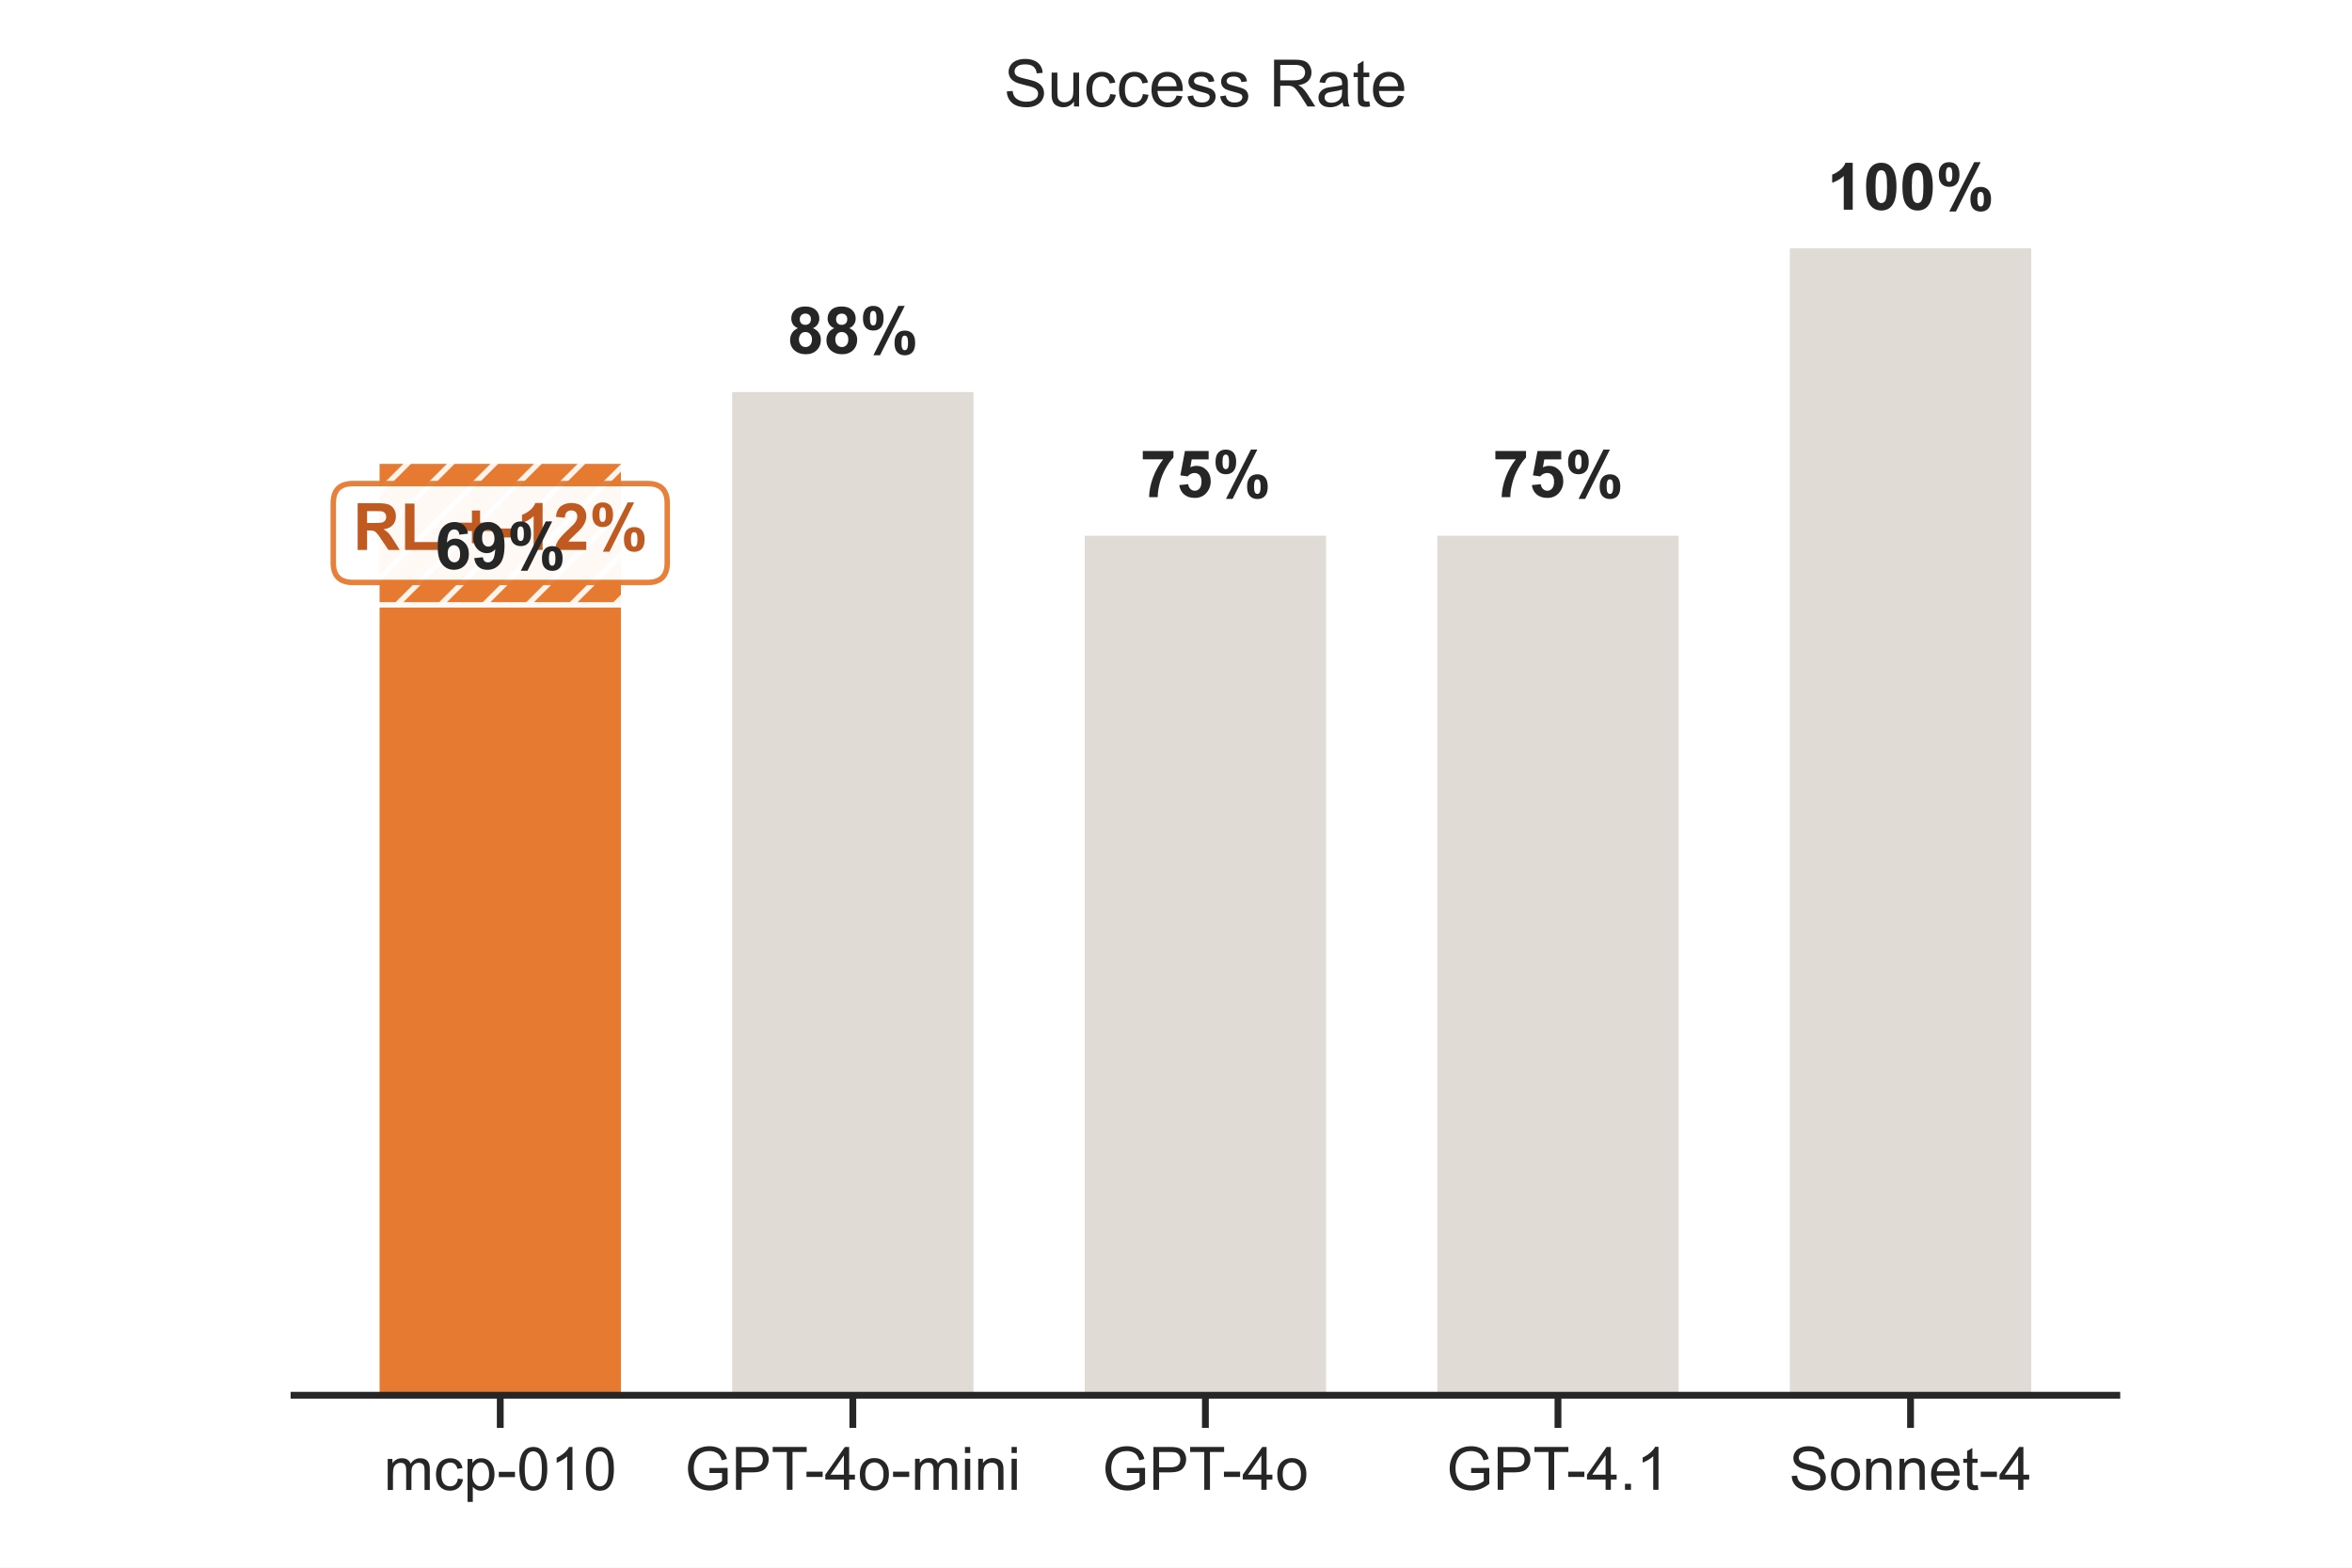
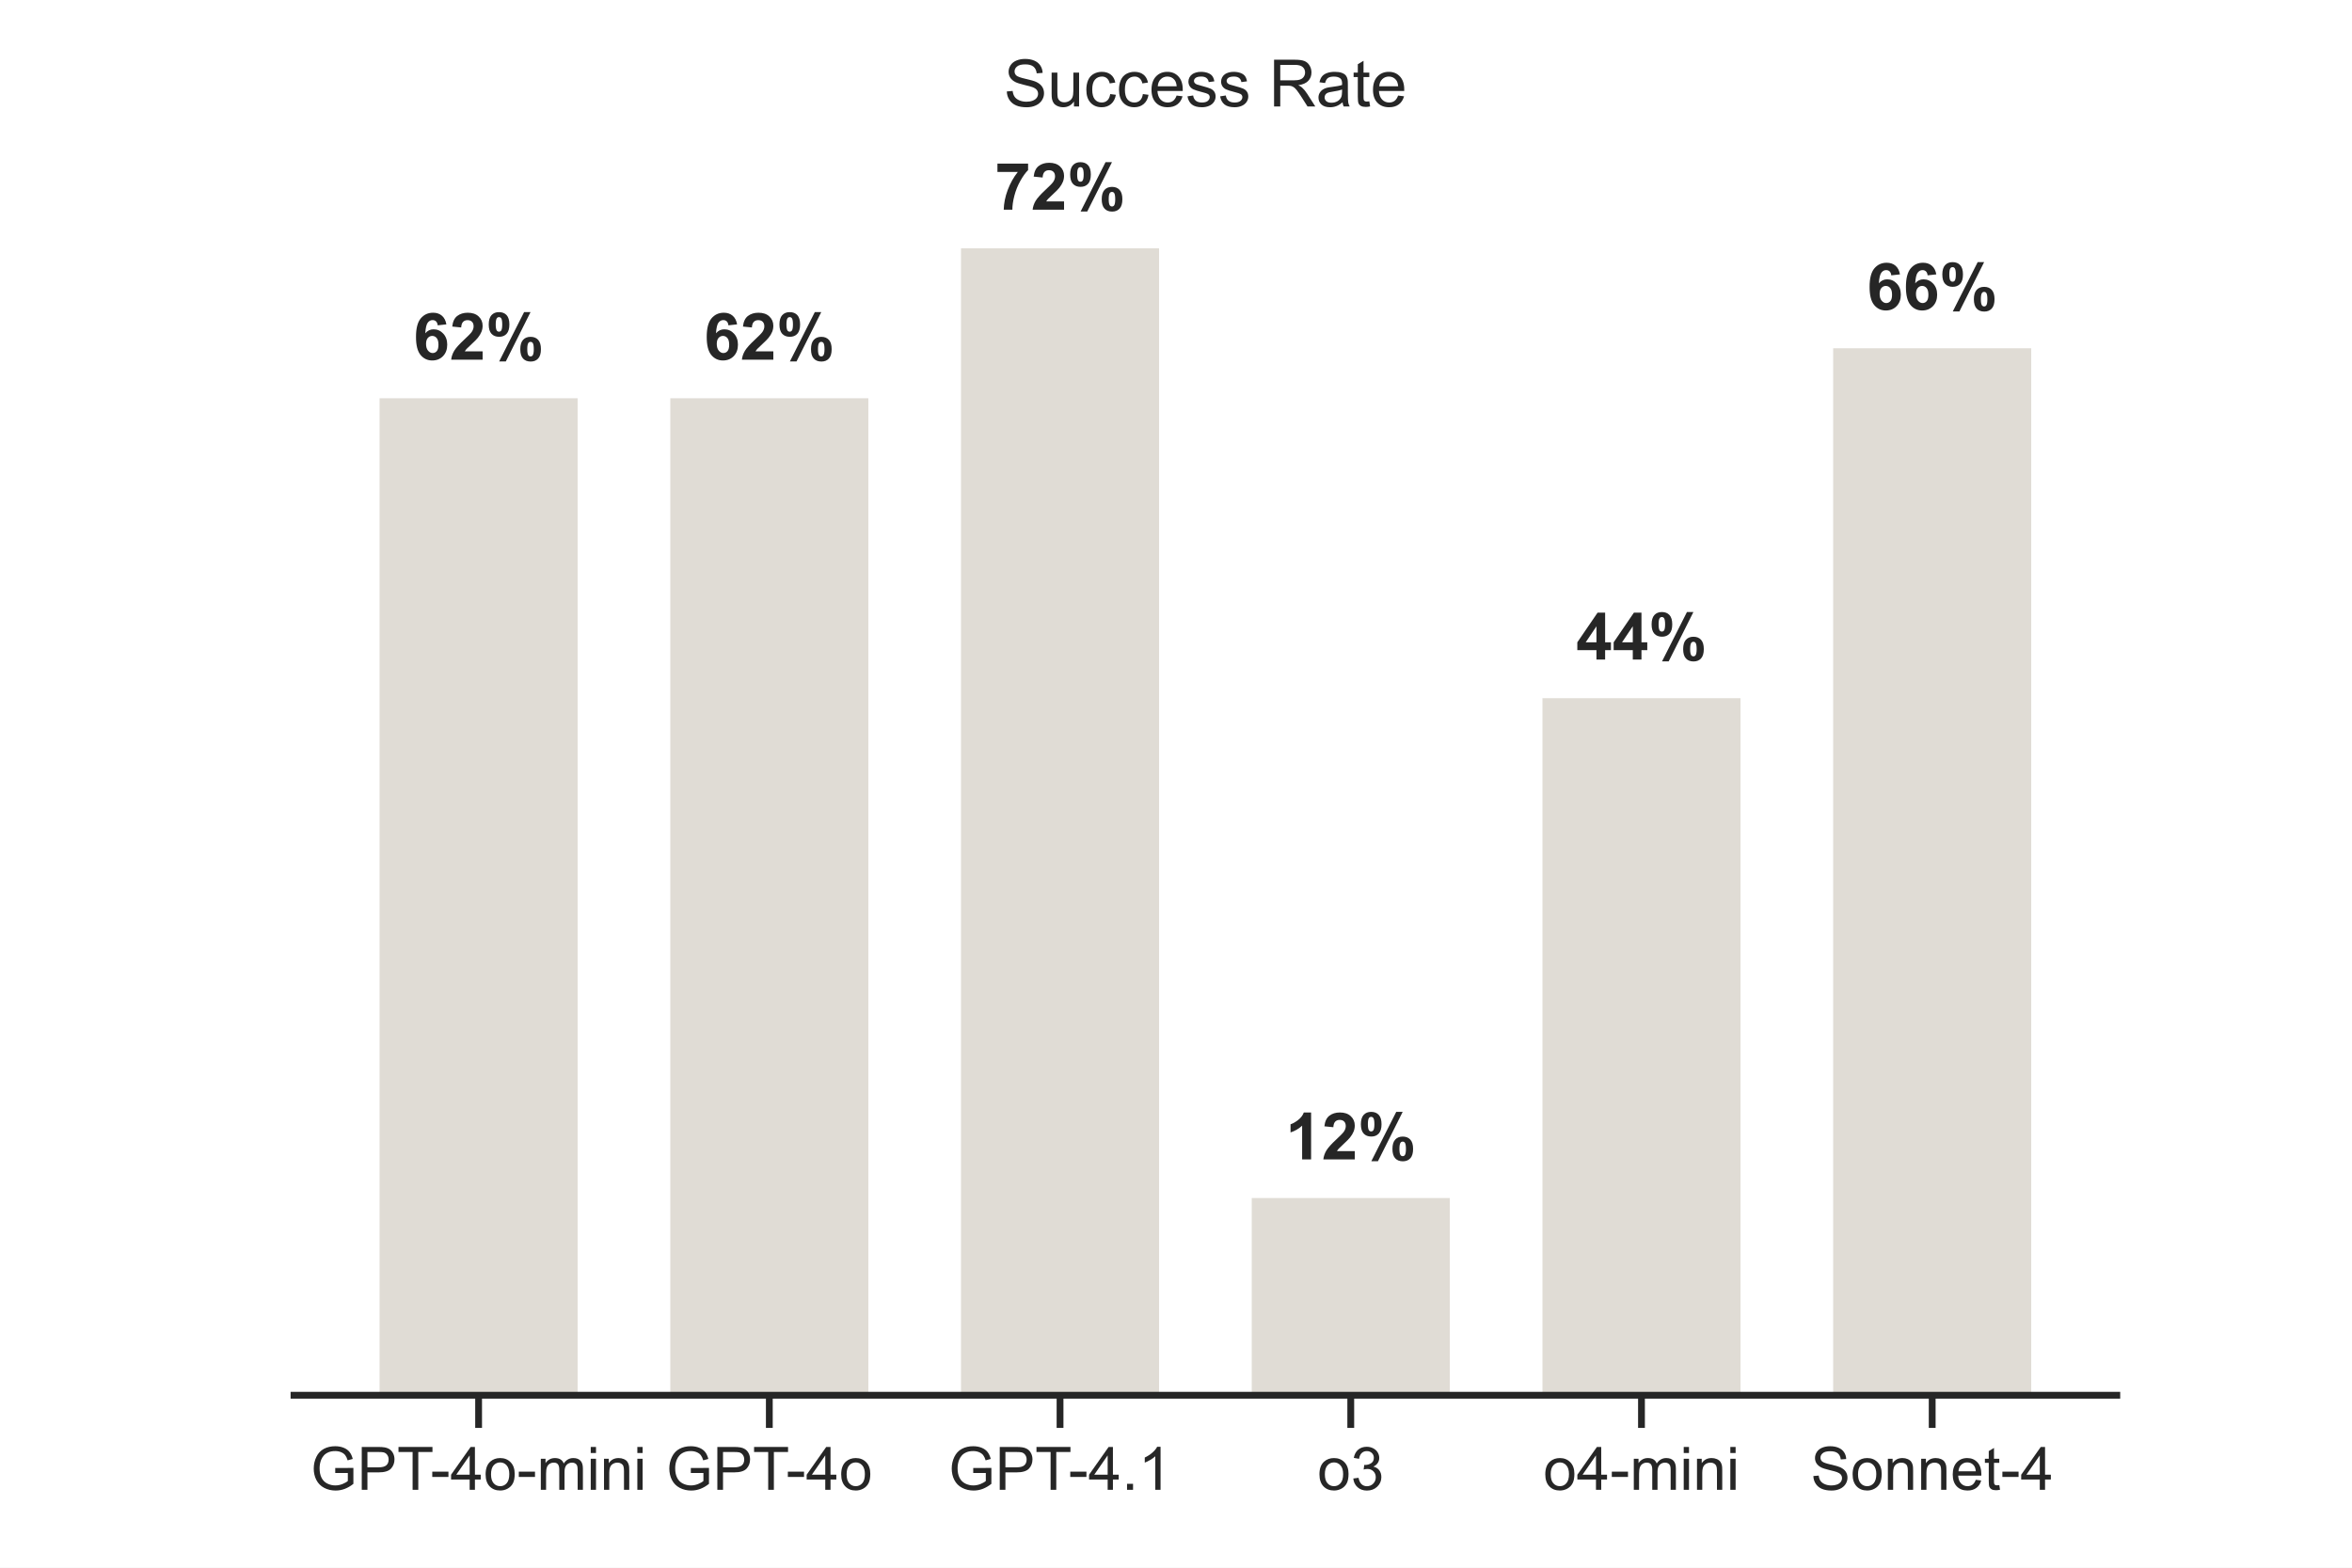
<svg xmlns="http://www.w3.org/2000/svg" xmlns:xlink="http://www.w3.org/1999/xlink" width="432pt" height="288pt" viewBox="0 0 432 288" version="1.1">
  <defs>
    <style type="text/css">*{stroke-linejoin: round; stroke-linecap: butt}</style>
  </defs>
  <g id="figure_1">
    <g id="patch_1">
      <path d="M 0 288  L 432 288  L 432 0  L 0 0  z " style="fill: #ffffff" />
    </g>
    <g id="axes_1">
      <g id="patch_2">
        <path d="M 54 256.32  L 388.8 256.32  L 388.8 34.56  L 54 34.56  z " style="fill: #ffffff" />
      </g>
      <g id="matplotlib.axis_1">
        <g id="xtick_1">
          <g id="line2d_1">
            <defs>
-               <path id="m2ac2fb429a" d="M 0 0  L 0 6  " style="stroke: #262626; stroke-width: 1.25" />
+               <path id="mb8015d3f5f" d="M 0 0  L 0 6  " style="stroke: #262626; stroke-width: 1.25" />
            </defs>
            <g>
-               <use xlink:href="#m2ac2fb429a" x="91.884" y="256.32" style="fill: #262626; stroke: #262626; stroke-width: 1.25" />
+               <use xlink:href="#mb8015d3f5f" x="87.907" y="256.32" style="fill: #262626; stroke: #262626; stroke-width: 1.25" />
            </g>
          </g>
          <g id="text_1">
-             <g style="fill: #262626" transform="translate(70.48684 273.7262) scale(0.11 -0.11)">
-               <defs>
-                 <path id="ArialMT-6d" d="M 422 0  L 422 3319  L 925 3319  L 925 2853  Q 1081 3097 1340 3245  Q 1600 3394 1931 3394  Q 2300 3394 2536 3241  Q 2772 3088 2869 2813  Q 3263 3394 3894 3394  Q 4388 3394 4653 3120  Q 4919 2847 4919 2278  L 4919 0  L 4359 0  L 4359 2091  Q 4359 2428 4304 2576  Q 4250 2725 4106 2815  Q 3963 2906 3769 2906  Q 3419 2906 3187 2673  Q 2956 2441 2956 1928  L 2956 0  L 2394 0  L 2394 2156  Q 2394 2531 2256 2718  Q 2119 2906 1806 2906  Q 1569 2906 1367 2781  Q 1166 2656 1075 2415  Q 984 2175 984 1722  L 984 0  L 422 0  z " transform="scale(0.015625)" />
-                 <path id="ArialMT-63" d="M 2588 1216  L 3141 1144  Q 3050 572 2676 248  Q 2303 -75 1759 -75  Q 1078 -75 664 370  Q 250 816 250 1647  Q 250 2184 428 2587  Q 606 2991 970 3192  Q 1334 3394 1763 3394  Q 2303 3394 2647 3120  Q 2991 2847 3088 2344  L 2541 2259  Q 2463 2594 2264 2762  Q 2066 2931 1784 2931  Q 1359 2931 1093 2626  Q 828 2322 828 1663  Q 828 994 1084 691  Q 1341 388 1753 388  Q 2084 388 2306 591  Q 2528 794 2588 1216  z " transform="scale(0.015625)" />
-                 <path id="ArialMT-70" d="M 422 -1272  L 422 3319  L 934 3319  L 934 2888  Q 1116 3141 1344 3267  Q 1572 3394 1897 3394  Q 2322 3394 2647 3175  Q 2972 2956 3137 2557  Q 3303 2159 3303 1684  Q 3303 1175 3120 767  Q 2938 359 2589 142  Q 2241 -75 1856 -75  Q 1575 -75 1351 44  Q 1128 163 984 344  L 984 -1272  L 422 -1272  z M 931 1641  Q 931 1000 1190 694  Q 1450 388 1819 388  Q 2194 388 2461 705  Q 2728 1022 2728 1688  Q 2728 2322 2467 2637  Q 2206 2953 1844 2953  Q 1484 2953 1207 2617  Q 931 2281 931 1641  z " transform="scale(0.015625)" />
-                 <path id="ArialMT-2d" d="M 203 1375  L 203 1941  L 1931 1941  L 1931 1375  L 203 1375  z " transform="scale(0.015625)" />
-                 <path id="ArialMT-30" d="M 266 2259  Q 266 3072 433 3567  Q 600 4063 929 4331  Q 1259 4600 1759 4600  Q 2128 4600 2406 4451  Q 2684 4303 2865 4023  Q 3047 3744 3150 3342  Q 3253 2941 3253 2259  Q 3253 1453 3087 958  Q 2922 463 2592 192  Q 2263 -78 1759 -78  Q 1097 -78 719 397  Q 266 969 266 2259  z M 844 2259  Q 844 1131 1108 757  Q 1372 384 1759 384  Q 2147 384 2411 759  Q 2675 1134 2675 2259  Q 2675 3391 2411 3762  Q 2147 4134 1753 4134  Q 1366 4134 1134 3806  Q 844 3388 844 2259  z " transform="scale(0.015625)" />
-                 <path id="ArialMT-31" d="M 2384 0  L 1822 0  L 1822 3584  Q 1619 3391 1289 3197  Q 959 3003 697 2906  L 697 3450  Q 1169 3672 1522 3987  Q 1875 4303 2022 4600  L 2384 4600  L 2384 0  z " transform="scale(0.015625)" />
-               </defs>
-               <use xlink:href="#ArialMT-6d" />
-               <use xlink:href="#ArialMT-63" transform="translate(83.30078 0)" />
-               <use xlink:href="#ArialMT-70" transform="translate(133.3008 0)" />
-               <use xlink:href="#ArialMT-2d" transform="translate(188.916 0)" />
-               <use xlink:href="#ArialMT-30" transform="translate(222.2168 0)" />
-               <use xlink:href="#ArialMT-31" transform="translate(277.832 0)" />
-               <use xlink:href="#ArialMT-30" transform="translate(333.4473 0)" />
-             </g>
-           </g>
-         </g>
-         <g id="xtick_2">
-           <g id="line2d_2">
-             <g>
-               <use xlink:href="#m2ac2fb429a" x="156.642" y="256.32" style="fill: #262626; stroke: #262626; stroke-width: 1.25" />
-             </g>
-           </g>
-           <g id="text_2">
-             <g style="fill: #262626" transform="translate(125.7747 273.6936) scale(0.11 -0.11)">
+             <g style="fill: #262626" transform="translate(57.04015 273.6936) scale(0.11 -0.11)">
              <defs>
                <path id="ArialMT-47" d="M 2638 1797  L 2638 2334  L 4578 2338  L 4578 638  Q 4131 281 3656 101  Q 3181 -78 2681 -78  Q 2006 -78 1454 211  Q 903 500 622 1047  Q 341 1594 341 2269  Q 341 2938 620 3517  Q 900 4097 1425 4378  Q 1950 4659 2634 4659  Q 3131 4659 3532 4498  Q 3934 4338 4162 4050  Q 4391 3763 4509 3300  L 3963 3150  Q 3859 3500 3706 3700  Q 3553 3900 3268 4020  Q 2984 4141 2638 4141  Q 2222 4141 1919 4014  Q 1616 3888 1430 3681  Q 1244 3475 1141 3228  Q 966 2803 966 2306  Q 966 1694 1177 1281  Q 1388 869 1791 669  Q 2194 469 2647 469  Q 3041 469 3416 620  Q 3791 772 3984 944  L 3984 1797  L 2638 1797  z " transform="scale(0.015625)" />
                <path id="ArialMT-50" d="M 494 0  L 494 4581  L 2222 4581  Q 2678 4581 2919 4538  Q 3256 4481 3484 4323  Q 3713 4166 3852 3881  Q 3991 3597 3991 3256  Q 3991 2672 3619 2267  Q 3247 1863 2275 1863  L 1100 1863  L 1100 0  L 494 0  z M 1100 2403  L 2284 2403  Q 2872 2403 3119 2622  Q 3366 2841 3366 3238  Q 3366 3525 3220 3729  Q 3075 3934 2838 4000  Q 2684 4041 2272 4041  L 1100 4041  L 1100 2403  z " transform="scale(0.015625)" />
                <path id="ArialMT-54" d="M 1659 0  L 1659 4041  L 150 4041  L 150 4581  L 3781 4581  L 3781 4041  L 2266 4041  L 2266 0  L 1659 0  z " transform="scale(0.015625)" />
+                 <path id="ArialMT-2d" d="M 203 1375  L 203 1941  L 1931 1941  L 1931 1375  L 203 1375  z " transform="scale(0.015625)" />
                <path id="ArialMT-34" d="M 2069 0  L 2069 1097  L 81 1097  L 81 1613  L 2172 4581  L 2631 4581  L 2631 1613  L 3250 1613  L 3250 1097  L 2631 1097  L 2631 0  L 2069 0  z M 2069 1613  L 2069 3678  L 634 1613  L 2069 1613  z " transform="scale(0.015625)" />
                <path id="ArialMT-6f" d="M 213 1659  Q 213 2581 725 3025  Q 1153 3394 1769 3394  Q 2453 3394 2887 2945  Q 3322 2497 3322 1706  Q 3322 1066 3130 698  Q 2938 331 2570 128  Q 2203 -75 1769 -75  Q 1072 -75 642 372  Q 213 819 213 1659  z M 791 1659  Q 791 1022 1069 705  Q 1347 388 1769 388  Q 2188 388 2466 706  Q 2744 1025 2744 1678  Q 2744 2294 2464 2611  Q 2184 2928 1769 2928  Q 1347 2928 1069 2612  Q 791 2297 791 1659  z " transform="scale(0.015625)" />
+                 <path id="ArialMT-6d" d="M 422 0  L 422 3319  L 925 3319  L 925 2853  Q 1081 3097 1340 3245  Q 1600 3394 1931 3394  Q 2300 3394 2536 3241  Q 2772 3088 2869 2813  Q 3263 3394 3894 3394  Q 4388 3394 4653 3120  Q 4919 2847 4919 2278  L 4919 0  L 4359 0  L 4359 2091  Q 4359 2428 4304 2576  Q 4250 2725 4106 2815  Q 3963 2906 3769 2906  Q 3419 2906 3187 2673  Q 2956 2441 2956 1928  L 2956 0  L 2394 0  L 2394 2156  Q 2394 2531 2256 2718  Q 2119 2906 1806 2906  Q 1569 2906 1367 2781  Q 1166 2656 1075 2415  Q 984 2175 984 1722  L 984 0  L 422 0  z " transform="scale(0.015625)" />
                <path id="ArialMT-69" d="M 425 3934  L 425 4581  L 988 4581  L 988 3934  L 425 3934  z M 425 0  L 425 3319  L 988 3319  L 988 0  L 425 0  z " transform="scale(0.015625)" />
                <path id="ArialMT-6e" d="M 422 0  L 422 3319  L 928 3319  L 928 2847  Q 1294 3394 1984 3394  Q 2284 3394 2536 3286  Q 2788 3178 2913 3003  Q 3038 2828 3088 2588  Q 3119 2431 3119 2041  L 3119 0  L 2556 0  L 2556 2019  Q 2556 2363 2490 2533  Q 2425 2703 2258 2804  Q 2091 2906 1866 2906  Q 1506 2906 1245 2678  Q 984 2450 984 1813  L 984 0  L 422 0  z " transform="scale(0.015625)" />
              </defs>
              <use xlink:href="#ArialMT-47" />
              <use xlink:href="#ArialMT-50" transform="translate(77.7832 0)" />
              <use xlink:href="#ArialMT-54" transform="translate(144.4824 0)" />
              <use xlink:href="#ArialMT-2d" transform="translate(200.0664 0)" />
              <use xlink:href="#ArialMT-34" transform="translate(233.3672 0)" />
              <use xlink:href="#ArialMT-6f" transform="translate(288.9824 0)" />
              <use xlink:href="#ArialMT-2d" transform="translate(344.5977 0)" />
              <use xlink:href="#ArialMT-6d" transform="translate(377.8984 0)" />
              <use xlink:href="#ArialMT-69" transform="translate(461.1992 0)" />
              <use xlink:href="#ArialMT-6e" transform="translate(483.416 0)" />
              <use xlink:href="#ArialMT-69" transform="translate(539.0312 0)" />
            </g>
          </g>
        </g>
-         <g id="xtick_3">
-           <g id="line2d_3">
-             <g>
-               <use xlink:href="#m2ac2fb429a" x="221.4" y="256.32" style="fill: #262626; stroke: #262626; stroke-width: 1.25" />
-             </g>
-           </g>
-           <g id="text_3">
-             <g style="fill: #262626" transform="translate(202.4482 273.6936) scale(0.11 -0.11)">
+         <g id="xtick_2">
+           <g id="line2d_2">
+             <g>
+               <use xlink:href="#mb8015d3f5f" x="141.304" y="256.32" style="fill: #262626; stroke: #262626; stroke-width: 1.25" />
+             </g>
+           </g>
+           <g id="text_2">
+             <g style="fill: #262626" transform="translate(122.3525 273.6936) scale(0.11 -0.11)">
              <use xlink:href="#ArialMT-47" />
              <use xlink:href="#ArialMT-50" transform="translate(77.7832 0)" />
              <use xlink:href="#ArialMT-54" transform="translate(144.4824 0)" />
              <use xlink:href="#ArialMT-2d" transform="translate(200.0664 0)" />
              <use xlink:href="#ArialMT-34" transform="translate(233.3672 0)" />
              <use xlink:href="#ArialMT-6f" transform="translate(288.9824 0)" />
            </g>
          </g>
        </g>
-         <g id="xtick_4">
-           <g id="line2d_4">
-             <g>
-               <use xlink:href="#m2ac2fb429a" x="286.158" y="256.32" style="fill: #262626; stroke: #262626; stroke-width: 1.25" />
-             </g>
-           </g>
-           <g id="text_4">
-             <g style="fill: #262626" transform="translate(265.6785 273.6936) scale(0.11 -0.11)">
+         <g id="xtick_3">
+           <g id="line2d_3">
+             <g>
+               <use xlink:href="#mb8015d3f5f" x="194.701" y="256.32" style="fill: #262626; stroke: #262626; stroke-width: 1.25" />
+             </g>
+           </g>
+           <g id="text_3">
+             <g style="fill: #262626" transform="translate(174.2217 273.6936) scale(0.11 -0.11)">
              <defs>
                <path id="ArialMT-2e" d="M 581 0  L 581 641  L 1222 641  L 1222 0  L 581 0  z " transform="scale(0.015625)" />
+                 <path id="ArialMT-31" d="M 2384 0  L 1822 0  L 1822 3584  Q 1619 3391 1289 3197  Q 959 3003 697 2906  L 697 3450  Q 1169 3672 1522 3987  Q 1875 4303 2022 4600  L 2384 4600  L 2384 0  z " transform="scale(0.015625)" />
              </defs>
              <use xlink:href="#ArialMT-47" />
              <use xlink:href="#ArialMT-50" transform="translate(77.7832 0)" />
              <use xlink:href="#ArialMT-54" transform="translate(144.4824 0)" />
              <use xlink:href="#ArialMT-2d" transform="translate(200.0664 0)" />
              <use xlink:href="#ArialMT-34" transform="translate(233.3672 0)" />
              <use xlink:href="#ArialMT-2e" transform="translate(288.9824 0)" />
              <use xlink:href="#ArialMT-31" transform="translate(316.7656 0)" />
            </g>
          </g>
        </g>
+         <g id="xtick_4">
+           <g id="line2d_4">
+             <g>
+               <use xlink:href="#mb8015d3f5f" x="248.099" y="256.32" style="fill: #262626; stroke: #262626; stroke-width: 1.25" />
+             </g>
+           </g>
+           <g id="text_4">
+             <g style="fill: #262626" transform="translate(241.9815 273.6936) scale(0.11 -0.11)">
+               <defs>
+                 <path id="ArialMT-33" d="M 269 1209  L 831 1284  Q 928 806 1161 595  Q 1394 384 1728 384  Q 2125 384 2398 659  Q 2672 934 2672 1341  Q 2672 1728 2419 1979  Q 2166 2231 1775 2231  Q 1616 2231 1378 2169  L 1441 2663  Q 1497 2656 1531 2656  Q 1891 2656 2178 2843  Q 2466 3031 2466 3422  Q 2466 3731 2256 3934  Q 2047 4138 1716 4138  Q 1388 4138 1169 3931  Q 950 3725 888 3313  L 325 3413  Q 428 3978 793 4289  Q 1159 4600 1703 4600  Q 2078 4600 2393 4439  Q 2709 4278 2876 4000  Q 3044 3722 3044 3409  Q 3044 3113 2884 2869  Q 2725 2625 2413 2481  Q 2819 2388 3044 2092  Q 3269 1797 3269 1353  Q 3269 753 2831 336  Q 2394 -81 1725 -81  Q 1122 -81 723 278  Q 325 638 269 1209  z " transform="scale(0.015625)" />
+               </defs>
+               <use xlink:href="#ArialMT-6f" />
+               <use xlink:href="#ArialMT-33" transform="translate(55.61523 0)" />
+             </g>
+           </g>
+         </g>
        <g id="xtick_5">
          <g id="line2d_5">
            <g>
-               <use xlink:href="#m2ac2fb429a" x="350.916" y="256.32" style="fill: #262626; stroke: #262626; stroke-width: 1.25" />
+               <use xlink:href="#mb8015d3f5f" x="301.496" y="256.32" style="fill: #262626; stroke: #262626; stroke-width: 1.25" />
            </g>
          </g>
          <g id="text_5">
-             <g style="fill: #262626" transform="translate(328.5959 273.6936) scale(0.11 -0.11)">
+             <g style="fill: #262626" transform="translate(283.4634 273.6936) scale(0.11 -0.11)">
+               <use xlink:href="#ArialMT-6f" />
+               <use xlink:href="#ArialMT-34" transform="translate(55.61523 0)" />
+               <use xlink:href="#ArialMT-2d" transform="translate(111.2305 0)" />
+               <use xlink:href="#ArialMT-6d" transform="translate(144.5312 0)" />
+               <use xlink:href="#ArialMT-69" transform="translate(227.832 0)" />
+               <use xlink:href="#ArialMT-6e" transform="translate(250.0488 0)" />
+               <use xlink:href="#ArialMT-69" transform="translate(305.6641 0)" />
+             </g>
+           </g>
+         </g>
+         <g id="xtick_6">
+           <g id="line2d_6">
+             <g>
+               <use xlink:href="#mb8015d3f5f" x="354.893" y="256.32" style="fill: #262626; stroke: #262626; stroke-width: 1.25" />
+             </g>
+           </g>
+           <g id="text_6">
+             <g style="fill: #262626" transform="translate(332.5723 273.6936) scale(0.11 -0.11)">
              <defs>
                <path id="ArialMT-53" d="M 288 1472  L 859 1522  Q 900 1178 1048 958  Q 1197 738 1509 602  Q 1822 466 2213 466  Q 2559 466 2825 569  Q 3091 672 3220 851  Q 3350 1031 3350 1244  Q 3350 1459 3225 1620  Q 3100 1781 2813 1891  Q 2628 1963 1997 2114  Q 1366 2266 1113 2400  Q 784 2572 623 2826  Q 463 3081 463 3397  Q 463 3744 659 4045  Q 856 4347 1234 4503  Q 1613 4659 2075 4659  Q 2584 4659 2973 4495  Q 3363 4331 3572 4012  Q 3781 3694 3797 3291  L 3216 3247  Q 3169 3681 2898 3903  Q 2628 4125 2100 4125  Q 1550 4125 1298 3923  Q 1047 3722 1047 3438  Q 1047 3191 1225 3031  Q 1400 2872 2139 2705  Q 2878 2538 3153 2413  Q 3553 2228 3743 1945  Q 3934 1663 3934 1294  Q 3934 928 3725 604  Q 3516 281 3123 101  Q 2731 -78 2241 -78  Q 1619 -78 1198 103  Q 778 284 539 648  Q 300 1013 288 1472  z " transform="scale(0.015625)" />
                <path id="ArialMT-65" d="M 2694 1069  L 3275 997  Q 3138 488 2766 206  Q 2394 -75 1816 -75  Q 1088 -75 661 373  Q 234 822 234 1631  Q 234 2469 665 2931  Q 1097 3394 1784 3394  Q 2450 3394 2872 2941  Q 3294 2488 3294 1666  Q 3294 1616 3291 1516  L 816 1516  Q 847 969 1125 678  Q 1403 388 1819 388  Q 2128 388 2347 550  Q 2566 713 2694 1069  z M 847 1978  L 2700 1978  Q 2663 2397 2488 2606  Q 2219 2931 1791 2931  Q 1403 2931 1139 2672  Q 875 2413 847 1978  z " transform="scale(0.015625)" />
                <path id="ArialMT-74" d="M 1650 503  L 1731 6  Q 1494 -44 1306 -44  Q 1000 -44 831 53  Q 663 150 594 308  Q 525 466 525 972  L 525 2881  L 113 2881  L 113 3319  L 525 3319  L 525 4141  L 1084 4478  L 1084 3319  L 1650 3319  L 1650 2881  L 1084 2881  L 1084 941  Q 1084 700 1114 631  Q 1144 563 1211 522  Q 1278 481 1403 481  Q 1497 481 1650 503  z " transform="scale(0.015625)" />
              </defs>
              <use xlink:href="#ArialMT-53" />
              <use xlink:href="#ArialMT-6f" transform="translate(66.69922 0)" />
              <use xlink:href="#ArialMT-6e" transform="translate(122.3145 0)" />
              <use xlink:href="#ArialMT-6e" transform="translate(177.9297 0)" />
              <use xlink:href="#ArialMT-65" transform="translate(233.5449 0)" />
              <use xlink:href="#ArialMT-74" transform="translate(289.1602 0)" />
              <use xlink:href="#ArialMT-2d" transform="translate(316.9434 0)" />
              <use xlink:href="#ArialMT-34" transform="translate(350.2441 0)" />
            </g>
          </g>
        </g>
      </g>
      <g id="matplotlib.axis_2" />
      <g id="patch_3">
-         <path d="M 69.218 256.32  L 114.549 256.32  L 114.549 84.72  L 69.218 84.72  z " clip-path="url(#p868f05d623)" style="fill: #e67a30; stroke: #ffffff; stroke-linejoin: miter" />
+         <path d="M 69.218 256.32  L 106.596 256.32  L 106.596 72.668  L 69.218 72.668  z " clip-path="url(#pd20d2dc39a)" style="fill: #e0dcd5; stroke: #ffffff; stroke-linejoin: miter" />
      </g>
      <g id="patch_4">
-         <path d="M 69.218 84.72  L 114.549 84.72  L 114.549 111.12  L 69.218 111.12  z " clip-path="url(#p868f05d623)" style="fill: url(#hd372bebd8b); opacity: 0.95; stroke: #ffffff; stroke-linejoin: miter" />
+         <path d="M 122.615 256.32  L 159.993 256.32  L 159.993 72.668  L 122.615 72.668  z " clip-path="url(#pd20d2dc39a)" style="fill: #e0dcd5; stroke: #ffffff; stroke-linejoin: miter" />
      </g>
      <g id="patch_5">
-         <path d="M 133.976 256.32  L 179.307 256.32  L 179.307 71.52  L 133.976 71.52  z " clip-path="url(#p868f05d623)" style="fill: #e0dcd5; stroke: #ffffff; stroke-linejoin: miter" />
+         <path d="M 176.012 256.32  L 213.39 256.32  L 213.39 45.12  L 176.012 45.12  z " clip-path="url(#pd20d2dc39a)" style="fill: #e0dcd5; stroke: #ffffff; stroke-linejoin: miter" />
      </g>
      <g id="patch_6">
-         <path d="M 198.735 256.32  L 244.065 256.32  L 244.065 97.92  L 198.735 97.92  z " clip-path="url(#p868f05d623)" style="fill: #e0dcd5; stroke: #ffffff; stroke-linejoin: miter" />
+         <path d="M 229.41 256.32  L 266.788 256.32  L 266.788 219.59  L 229.41 219.59  z " clip-path="url(#pd20d2dc39a)" style="fill: #e0dcd5; stroke: #ffffff; stroke-linejoin: miter" />
      </g>
      <g id="patch_7">
-         <path d="M 263.493 256.32  L 308.824 256.32  L 308.824 97.92  L 263.493 97.92  z " clip-path="url(#p868f05d623)" style="fill: #e0dcd5; stroke: #ffffff; stroke-linejoin: miter" />
+         <path d="M 282.807 256.32  L 320.185 256.32  L 320.185 127.763  L 282.807 127.763  z " clip-path="url(#pd20d2dc39a)" style="fill: #e0dcd5; stroke: #ffffff; stroke-linejoin: miter" />
      </g>
      <g id="patch_8">
-         <path d="M 328.251 256.32  L 373.582 256.32  L 373.582 45.12  L 328.251 45.12  z " clip-path="url(#p868f05d623)" style="fill: #e0dcd5; stroke: #ffffff; stroke-linejoin: miter" />
+         <path d="M 336.204 256.32  L 373.582 256.32  L 373.582 63.485  L 336.204 63.485  z " clip-path="url(#pd20d2dc39a)" style="fill: #e0dcd5; stroke: #ffffff; stroke-linejoin: miter" />
      </g>
      <g id="patch_9">
        <path d="M 54 256.32  L 388.8 256.32  " style="fill: none; stroke: #262626; stroke-width: 1.25; stroke-linejoin: miter; stroke-linecap: square" />
      </g>
-       <g id="text_6">
-         <g id="patch_10">
-           <path d="M 64.813 106.999  L 118.954 106.999  Q 122.554 106.999 122.554 103.399  L 122.554 92.441  Q 122.554 88.841 118.954 88.841  L 64.813 88.841  Q 61.213 88.841 61.213 92.441  L 61.213 103.399  Q 61.213 106.999 64.813 106.999  z " style="fill: #ffffff; opacity: 0.95; stroke: #e67a30; stroke-linejoin: miter" />
-         </g>
-         <g style="fill: #c05a20" transform="translate(64.81325 101.0306) scale(0.12 -0.12)">
-           <defs>
-             <path id="Arial-BoldMT-52" d="M 469 0  L 469 4581  L 2416 4581  Q 3150 4581 3483 4457  Q 3816 4334 4016 4018  Q 4216 3703 4216 3297  Q 4216 2781 3912 2445  Q 3609 2109 3006 2022  Q 3306 1847 3501 1637  Q 3697 1428 4028 894  L 4588 0  L 3481 0  L 2813 997  Q 2456 1531 2325 1670  Q 2194 1809 2047 1861  Q 1900 1913 1581 1913  L 1394 1913  L 1394 0  L 469 0  z M 1394 2644  L 2078 2644  Q 2744 2644 2909 2700  Q 3075 2756 3169 2893  Q 3263 3031 3263 3238  Q 3263 3469 3139 3611  Q 3016 3753 2791 3791  Q 2678 3806 2116 3806  L 1394 3806  L 1394 2644  z " transform="scale(0.015625)" />
-             <path id="Arial-BoldMT-4c" d="M 491 0  L 491 4544  L 1416 4544  L 1416 772  L 3716 772  L 3716 0  L 491 0  z " transform="scale(0.015625)" />
-             <path id="Arial-BoldMT-20" transform="scale(0.015625)" />
-             <path id="Arial-BoldMT-2b" d="M 1466 659  L 1466 1850  L 266 1850  L 266 2672  L 1466 2672  L 1466 3863  L 2266 3863  L 2266 2672  L 3469 2672  L 3469 1850  L 2266 1850  L 2266 659  L 1466 659  z " transform="scale(0.015625)" />
-             <path id="Arial-BoldMT-2d" d="M 359 1222  L 359 2100  L 2084 2100  L 2084 1222  L 359 1222  z " transform="scale(0.015625)" />
-             <path id="Arial-BoldMT-31" d="M 2519 0  L 1641 0  L 1641 3309  Q 1159 2859 506 2644  L 506 3441  Q 850 3553 1253 3867  Q 1656 4181 1806 4600  L 2519 4600  L 2519 0  z " transform="scale(0.015625)" />
+       <g id="text_7">
+         <g style="fill: #262626" transform="translate(75.89874 66.0757) scale(0.12 -0.12)">
+           <defs>
+             <path id="Arial-BoldMT-36" d="M 3247 3459  L 2397 3366  Q 2366 3628 2234 3753  Q 2103 3878 1894 3878  Q 1616 3878 1423 3628  Q 1231 3378 1181 2588  Q 1509 2975 1997 2975  Q 2547 2975 2939 2556  Q 3331 2138 3331 1475  Q 3331 772 2918 347  Q 2506 -78 1859 -78  Q 1166 -78 719 461  Q 272 1000 272 2228  Q 272 3488 737 4044  Q 1203 4600 1947 4600  Q 2469 4600 2811 4308  Q 3153 4016 3247 3459  z M 1256 1544  Q 1256 1116 1453 883  Q 1650 650 1903 650  Q 2147 650 2309 840  Q 2472 1031 2472 1466  Q 2472 1913 2297 2120  Q 2122 2328 1859 2328  Q 1606 2328 1431 2129  Q 1256 1931 1256 1544  z " transform="scale(0.015625)" />
            <path id="Arial-BoldMT-32" d="M 3238 816  L 3238 0  L 159 0  Q 209 463 459 877  Q 709 1291 1447 1975  Q 2041 2528 2175 2725  Q 2356 2997 2356 3263  Q 2356 3556 2198 3714  Q 2041 3872 1763 3872  Q 1488 3872 1325 3706  Q 1163 3541 1138 3156  L 263 3244  Q 341 3969 753 4284  Q 1166 4600 1784 4600  Q 2463 4600 2850 4234  Q 3238 3869 3238 3325  Q 3238 3016 3127 2736  Q 3016 2456 2775 2150  Q 2616 1947 2200 1565  Q 1784 1184 1673 1059  Q 1563 934 1494 816  L 3238 816  z " transform="scale(0.015625)" />
            <path id="Arial-BoldMT-25" d="M 278 3450  Q 278 4066 548 4362  Q 819 4659 1281 4659  Q 1759 4659 2029 4364  Q 2300 4069 2300 3450  Q 2300 2834 2029 2537  Q 1759 2241 1297 2241  Q 819 2241 548 2536  Q 278 2831 278 3450  z M 963 3456  Q 963 3009 1066 2856  Q 1144 2744 1281 2744  Q 1422 2744 1500 2856  Q 1600 3009 1600 3456  Q 1600 3903 1500 4053  Q 1422 4169 1281 4169  Q 1144 4169 1066 4056  Q 963 3903 963 3456  z M 1950 -175  L 1300 -175  L 3741 4659  L 4372 4659  L 1950 -175  z M 3369 1028  Q 3369 1644 3639 1941  Q 3909 2238 4378 2238  Q 4850 2238 5120 1941  Q 5391 1644 5391 1028  Q 5391 409 5120 112  Q 4850 -184 4388 -184  Q 3909 -184 3639 112  Q 3369 409 3369 1028  z M 4053 1031  Q 4053 584 4156 434  Q 4234 319 4372 319  Q 4513 319 4588 431  Q 4691 584 4691 1031  Q 4691 1478 4591 1631  Q 4513 1744 4372 1744  Q 4231 1744 4156 1631  Q 4053 1478 4053 1031  z " transform="scale(0.015625)" />
          </defs>
-           <use xlink:href="#Arial-BoldMT-52" />
-           <use xlink:href="#Arial-BoldMT-4c" transform="translate(72.2168 0)" />
-           <use xlink:href="#Arial-BoldMT-20" transform="translate(131.5508 0)" />
-           <use xlink:href="#Arial-BoldMT-2b" transform="translate(159.334 0)" />
-           <use xlink:href="#Arial-BoldMT-2d" transform="translate(217.7324 0)" />
-           <use xlink:href="#Arial-BoldMT-31" transform="translate(251.0332 0)" />
-           <use xlink:href="#Arial-BoldMT-32" transform="translate(306.6484 0)" />
-           <use xlink:href="#Arial-BoldMT-25" transform="translate(362.2637 0)" />
-         </g>
-       </g>
-       <g id="text_7">
-         <g style="fill: #262626" transform="translate(79.87512 104.5279) scale(0.12 -0.12)">
-           <defs>
-             <path id="Arial-BoldMT-36" d="M 3247 3459  L 2397 3366  Q 2366 3628 2234 3753  Q 2103 3878 1894 3878  Q 1616 3878 1423 3628  Q 1231 3378 1181 2588  Q 1509 2975 1997 2975  Q 2547 2975 2939 2556  Q 3331 2138 3331 1475  Q 3331 772 2918 347  Q 2506 -78 1859 -78  Q 1166 -78 719 461  Q 272 1000 272 2228  Q 272 3488 737 4044  Q 1203 4600 1947 4600  Q 2469 4600 2811 4308  Q 3153 4016 3247 3459  z M 1256 1544  Q 1256 1116 1453 883  Q 1650 650 1903 650  Q 2147 650 2309 840  Q 2472 1031 2472 1466  Q 2472 1913 2297 2120  Q 2122 2328 1859 2328  Q 1606 2328 1431 2129  Q 1256 1931 1256 1544  z " transform="scale(0.015625)" />
-             <path id="Arial-BoldMT-39" d="M 291 1059  L 1141 1153  Q 1172 894 1303 769  Q 1434 644 1650 644  Q 1922 644 2112 894  Q 2303 1144 2356 1931  Q 2025 1547 1528 1547  Q 988 1547 595 1964  Q 203 2381 203 3050  Q 203 3747 617 4173  Q 1031 4600 1672 4600  Q 2369 4600 2816 4061  Q 3263 3522 3263 2288  Q 3263 1031 2797 475  Q 2331 -81 1584 -81  Q 1047 -81 715 205  Q 384 491 291 1059  z M 2278 2978  Q 2278 3403 2083 3637  Q 1888 3872 1631 3872  Q 1388 3872 1227 3680  Q 1066 3488 1066 3050  Q 1066 2606 1241 2398  Q 1416 2191 1678 2191  Q 1931 2191 2104 2391  Q 2278 2591 2278 2978  z " transform="scale(0.015625)" />
-           </defs>
          <use xlink:href="#Arial-BoldMT-36" />
-           <use xlink:href="#Arial-BoldMT-39" transform="translate(55.61523 0)" />
+           <use xlink:href="#Arial-BoldMT-32" transform="translate(55.61523 0)" />
          <use xlink:href="#Arial-BoldMT-25" transform="translate(111.2305 0)" />
        </g>
      </g>
      <g id="text_8">
-         <g style="fill: #262626" transform="translate(144.6333 64.92788) scale(0.12 -0.12)">
-           <defs>
-             <path id="Arial-BoldMT-38" d="M 1025 2472  Q 684 2616 529 2867  Q 375 3119 375 3419  Q 375 3931 733 4265  Q 1091 4600 1750 4600  Q 2403 4600 2764 4265  Q 3125 3931 3125 3419  Q 3125 3100 2959 2851  Q 2794 2603 2494 2472  Q 2875 2319 3073 2025  Q 3272 1731 3272 1347  Q 3272 713 2867 316  Q 2463 -81 1791 -81  Q 1166 -81 750 247  Q 259 634 259 1309  Q 259 1681 443 1992  Q 628 2303 1025 2472  z M 1206 3356  Q 1206 3094 1354 2947  Q 1503 2800 1750 2800  Q 2000 2800 2150 2948  Q 2300 3097 2300 3359  Q 2300 3606 2151 3754  Q 2003 3903 1759 3903  Q 1506 3903 1356 3753  Q 1206 3603 1206 3356  z M 1125 1394  Q 1125 1031 1311 828  Q 1497 625 1775 625  Q 2047 625 2225 820  Q 2403 1016 2403 1384  Q 2403 1706 2222 1901  Q 2041 2097 1763 2097  Q 1441 2097 1283 1875  Q 1125 1653 1125 1394  z " transform="scale(0.015625)" />
-           </defs>
-           <use xlink:href="#Arial-BoldMT-38" />
-           <use xlink:href="#Arial-BoldMT-38" transform="translate(55.61523 0)" />
+         <g style="fill: #262626" transform="translate(129.2959 66.0757) scale(0.12 -0.12)">
+           <use xlink:href="#Arial-BoldMT-36" />
+           <use xlink:href="#Arial-BoldMT-32" transform="translate(55.61523 0)" />
          <use xlink:href="#Arial-BoldMT-25" transform="translate(111.2305 0)" />
        </g>
      </g>
      <g id="text_9">
-         <g style="fill: #262626" transform="translate(209.3916 91.32788) scale(0.12 -0.12)">
+         <g style="fill: #262626" transform="translate(182.693 38.52788) scale(0.12 -0.12)">
          <defs>
            <path id="Arial-BoldMT-37" d="M 272 3703  L 272 4519  L 3275 4519  L 3275 3881  Q 2903 3516 2518 2831  Q 2134 2147 1932 1376  Q 1731 606 1734 0  L 888 0  Q 909 950 1279 1937  Q 1650 2925 2269 3703  L 272 3703  z " transform="scale(0.015625)" />
-             <path id="Arial-BoldMT-35" d="M 284 1178  L 1159 1269  Q 1197 972 1381 798  Q 1566 625 1806 625  Q 2081 625 2272 848  Q 2463 1072 2463 1522  Q 2463 1944 2273 2155  Q 2084 2366 1781 2366  Q 1403 2366 1103 2031  L 391 2134  L 841 4519  L 3163 4519  L 3163 3697  L 1506 3697  L 1369 2919  Q 1663 3066 1969 3066  Q 2553 3066 2959 2641  Q 3366 2216 3366 1538  Q 3366 972 3038 528  Q 2591 -78 1797 -78  Q 1163 -78 763 262  Q 363 603 284 1178  z " transform="scale(0.015625)" />
          </defs>
          <use xlink:href="#Arial-BoldMT-37" />
-           <use xlink:href="#Arial-BoldMT-35" transform="translate(55.61523 0)" />
+           <use xlink:href="#Arial-BoldMT-32" transform="translate(55.61523 0)" />
          <use xlink:href="#Arial-BoldMT-25" transform="translate(111.2305 0)" />
        </g>
      </g>
      <g id="text_10">
-         <g style="fill: #262626" transform="translate(274.1498 91.32788) scale(0.12 -0.12)">
-           <use xlink:href="#Arial-BoldMT-37" />
-           <use xlink:href="#Arial-BoldMT-35" transform="translate(55.61523 0)" />
+         <g style="fill: #262626" transform="translate(236.0901 212.9974) scale(0.12 -0.12)">
+           <defs>
+             <path id="Arial-BoldMT-31" d="M 2519 0  L 1641 0  L 1641 3309  Q 1159 2859 506 2644  L 506 3441  Q 850 3553 1253 3867  Q 1656 4181 1806 4600  L 2519 4600  L 2519 0  z " transform="scale(0.015625)" />
+           </defs>
+           <use xlink:href="#Arial-BoldMT-31" />
+           <use xlink:href="#Arial-BoldMT-32" transform="translate(55.61523 0)" />
          <use xlink:href="#Arial-BoldMT-25" transform="translate(111.2305 0)" />
        </g>
      </g>
      <g id="text_11">
-         <g style="fill: #262626" transform="translate(335.5714 38.52788) scale(0.12 -0.12)">
-           <defs>
-             <path id="Arial-BoldMT-30" d="M 1756 4600  Q 2422 4600 2797 4125  Q 3244 3563 3244 2259  Q 3244 959 2794 391  Q 2422 -78 1756 -78  Q 1088 -78 678 436  Q 269 950 269 2269  Q 269 3563 719 4131  Q 1091 4600 1756 4600  z M 1756 3872  Q 1597 3872 1472 3770  Q 1347 3669 1278 3406  Q 1188 3066 1188 2259  Q 1188 1453 1269 1151  Q 1350 850 1473 750  Q 1597 650 1756 650  Q 1916 650 2041 751  Q 2166 853 2234 1116  Q 2325 1453 2325 2259  Q 2325 3066 2244 3367  Q 2163 3669 2039 3770  Q 1916 3872 1756 3872  z " transform="scale(0.015625)" />
-           </defs>
-           <use xlink:href="#Arial-BoldMT-31" />
-           <use xlink:href="#Arial-BoldMT-30" transform="translate(55.61523 0)" />
-           <use xlink:href="#Arial-BoldMT-30" transform="translate(111.2305 0)" />
-           <use xlink:href="#Arial-BoldMT-25" transform="translate(166.8457 0)" />
+         <g style="fill: #262626" transform="translate(289.4873 121.1714) scale(0.12 -0.12)">
+           <defs>
+             <path id="Arial-BoldMT-34" d="M 1994 0  L 1994 922  L 119 922  L 119 1691  L 2106 4600  L 2844 4600  L 2844 1694  L 3413 1694  L 3413 922  L 2844 922  L 2844 0  L 1994 0  z M 1994 1694  L 1994 3259  L 941 1694  L 1994 1694  z " transform="scale(0.015625)" />
+           </defs>
+           <use xlink:href="#Arial-BoldMT-34" />
+           <use xlink:href="#Arial-BoldMT-34" transform="translate(55.61523 0)" />
+           <use xlink:href="#Arial-BoldMT-25" transform="translate(111.2305 0)" />
        </g>
      </g>
      <g id="text_12">
+         <g style="fill: #262626" transform="translate(342.8844 56.89309) scale(0.12 -0.12)">
+           <use xlink:href="#Arial-BoldMT-36" />
+           <use xlink:href="#Arial-BoldMT-36" transform="translate(55.61523 0)" />
+           <use xlink:href="#Arial-BoldMT-25" transform="translate(111.2305 0)" />
+         </g>
+       </g>
+       <g id="text_13">
        <g style="fill: #262626" transform="translate(184.3847 19.56) scale(0.12 -0.12)">
          <defs>
            <path id="ArialMT-75" d="M 2597 0  L 2597 488  Q 2209 -75 1544 -75  Q 1250 -75 995 37  Q 741 150 617 320  Q 494 491 444 738  Q 409 903 409 1263  L 409 3319  L 972 3319  L 972 1478  Q 972 1038 1006 884  Q 1059 663 1231 536  Q 1403 409 1656 409  Q 1909 409 2131 539  Q 2353 669 2445 892  Q 2538 1116 2538 1541  L 2538 3319  L 3100 3319  L 3100 0  L 2597 0  z " transform="scale(0.015625)" />
+             <path id="ArialMT-63" d="M 2588 1216  L 3141 1144  Q 3050 572 2676 248  Q 2303 -75 1759 -75  Q 1078 -75 664 370  Q 250 816 250 1647  Q 250 2184 428 2587  Q 606 2991 970 3192  Q 1334 3394 1763 3394  Q 2303 3394 2647 3120  Q 2991 2847 3088 2344  L 2541 2259  Q 2463 2594 2264 2762  Q 2066 2931 1784 2931  Q 1359 2931 1093 2626  Q 828 2322 828 1663  Q 828 994 1084 691  Q 1341 388 1753 388  Q 2084 388 2306 591  Q 2528 794 2588 1216  z " transform="scale(0.015625)" />
            <path id="ArialMT-73" d="M 197 991  L 753 1078  Q 800 744 1014 566  Q 1228 388 1613 388  Q 2000 388 2187 545  Q 2375 703 2375 916  Q 2375 1106 2209 1216  Q 2094 1291 1634 1406  Q 1016 1563 777 1677  Q 538 1791 414 1992  Q 291 2194 291 2438  Q 291 2659 392 2848  Q 494 3038 669 3163  Q 800 3259 1026 3326  Q 1253 3394 1513 3394  Q 1903 3394 2198 3281  Q 2494 3169 2634 2976  Q 2775 2784 2828 2463  L 2278 2388  Q 2241 2644 2061 2787  Q 1881 2931 1553 2931  Q 1166 2931 1000 2803  Q 834 2675 834 2503  Q 834 2394 903 2306  Q 972 2216 1119 2156  Q 1203 2125 1616 2013  Q 2213 1853 2448 1751  Q 2684 1650 2818 1456  Q 2953 1263 2953 975  Q 2953 694 2789 445  Q 2625 197 2315 61  Q 2006 -75 1616 -75  Q 969 -75 630 194  Q 291 463 197 991  z " transform="scale(0.015625)" />
            <path id="ArialMT-20" transform="scale(0.015625)" />
            <path id="ArialMT-52" d="M 503 0  L 503 4581  L 2534 4581  Q 3147 4581 3465 4457  Q 3784 4334 3975 4021  Q 4166 3709 4166 3331  Q 4166 2844 3850 2509  Q 3534 2175 2875 2084  Q 3116 1969 3241 1856  Q 3506 1613 3744 1247  L 4541 0  L 3778 0  L 3172 953  Q 2906 1366 2734 1584  Q 2563 1803 2427 1890  Q 2291 1978 2150 2013  Q 2047 2034 1813 2034  L 1109 2034  L 1109 0  L 503 0  z M 1109 2559  L 2413 2559  Q 2828 2559 3062 2645  Q 3297 2731 3419 2920  Q 3541 3109 3541 3331  Q 3541 3656 3305 3865  Q 3069 4075 2559 4075  L 1109 4075  L 1109 2559  z " transform="scale(0.015625)" />
            <path id="ArialMT-61" d="M 2588 409  Q 2275 144 1986 34  Q 1697 -75 1366 -75  Q 819 -75 525 192  Q 231 459 231 875  Q 231 1119 342 1320  Q 453 1522 633 1644  Q 813 1766 1038 1828  Q 1203 1872 1538 1913  Q 2219 1994 2541 2106  Q 2544 2222 2544 2253  Q 2544 2597 2384 2738  Q 2169 2928 1744 2928  Q 1347 2928 1158 2789  Q 969 2650 878 2297  L 328 2372  Q 403 2725 575 2942  Q 747 3159 1072 3276  Q 1397 3394 1825 3394  Q 2250 3394 2515 3294  Q 2781 3194 2906 3042  Q 3031 2891 3081 2659  Q 3109 2516 3109 2141  L 3109 1391  Q 3109 606 3145 398  Q 3181 191 3288 0  L 2700 0  Q 2613 175 2588 409  z M 2541 1666  Q 2234 1541 1622 1453  Q 1275 1403 1131 1340  Q 988 1278 909 1158  Q 831 1038 831 891  Q 831 666 1001 516  Q 1172 366 1500 366  Q 1825 366 2078 508  Q 2331 650 2450 897  Q 2541 1088 2541 1459  L 2541 1666  z " transform="scale(0.015625)" />
          </defs>
          <use xlink:href="#ArialMT-53" />
          <use xlink:href="#ArialMT-75" transform="translate(66.69922 0)" />
          <use xlink:href="#ArialMT-63" transform="translate(122.3145 0)" />
          <use xlink:href="#ArialMT-63" transform="translate(172.3145 0)" />
          <use xlink:href="#ArialMT-65" transform="translate(222.3145 0)" />
          <use xlink:href="#ArialMT-73" transform="translate(277.9297 0)" />
          <use xlink:href="#ArialMT-73" transform="translate(327.9297 0)" />
          <use xlink:href="#ArialMT-20" transform="translate(377.9297 0)" />
          <use xlink:href="#ArialMT-52" transform="translate(405.7129 0)" />
          <use xlink:href="#ArialMT-61" transform="translate(477.9297 0)" />
          <use xlink:href="#ArialMT-74" transform="translate(533.5449 0)" />
          <use xlink:href="#ArialMT-65" transform="translate(561.3281 0)" />
        </g>
      </g>
    </g>
  </g>
  <defs>
-     <clipPath id="p868f05d623">
+     <clipPath id="pd20d2dc39a">
      <rect x="54" y="34.56" width="334.8" height="221.76" />
    </clipPath>
  </defs>
-   <defs>
-     <pattern id="hd372bebd8b" patternUnits="userSpaceOnUse" x="0" y="0" width="72" height="72">
-       <rect x="0" y="0" width="73" height="73" fill="#e67a30" />
-       <path d="M -36 36  L 36 -36  M -32 40  L 40 -32  M -28 44  L 44 -28  M -24 48  L 48 -24  M -20 52  L 52 -20  M -16 56  L 56 -16  M -12 60  L 60 -12  M -8 64  L 64 -8  M -4 68  L 68 -4  M 0 72  L 72 0  M 4 76  L 76 4  M 8 80  L 80 8  M 12 84  L 84 12  M 16 88  L 88 16  M 20 92  L 92 20  M 24 96  L 96 24  M 28 100  L 100 28  M 32 104  L 104 32  M 36 108  L 108 36  " style="fill: #ffffff; stroke: #ffffff; stroke-width: 1.0; stroke-linecap: butt; stroke-linejoin: miter; stroke-opacity: 0.95" />
-     </pattern>
-   </defs>
</svg>
